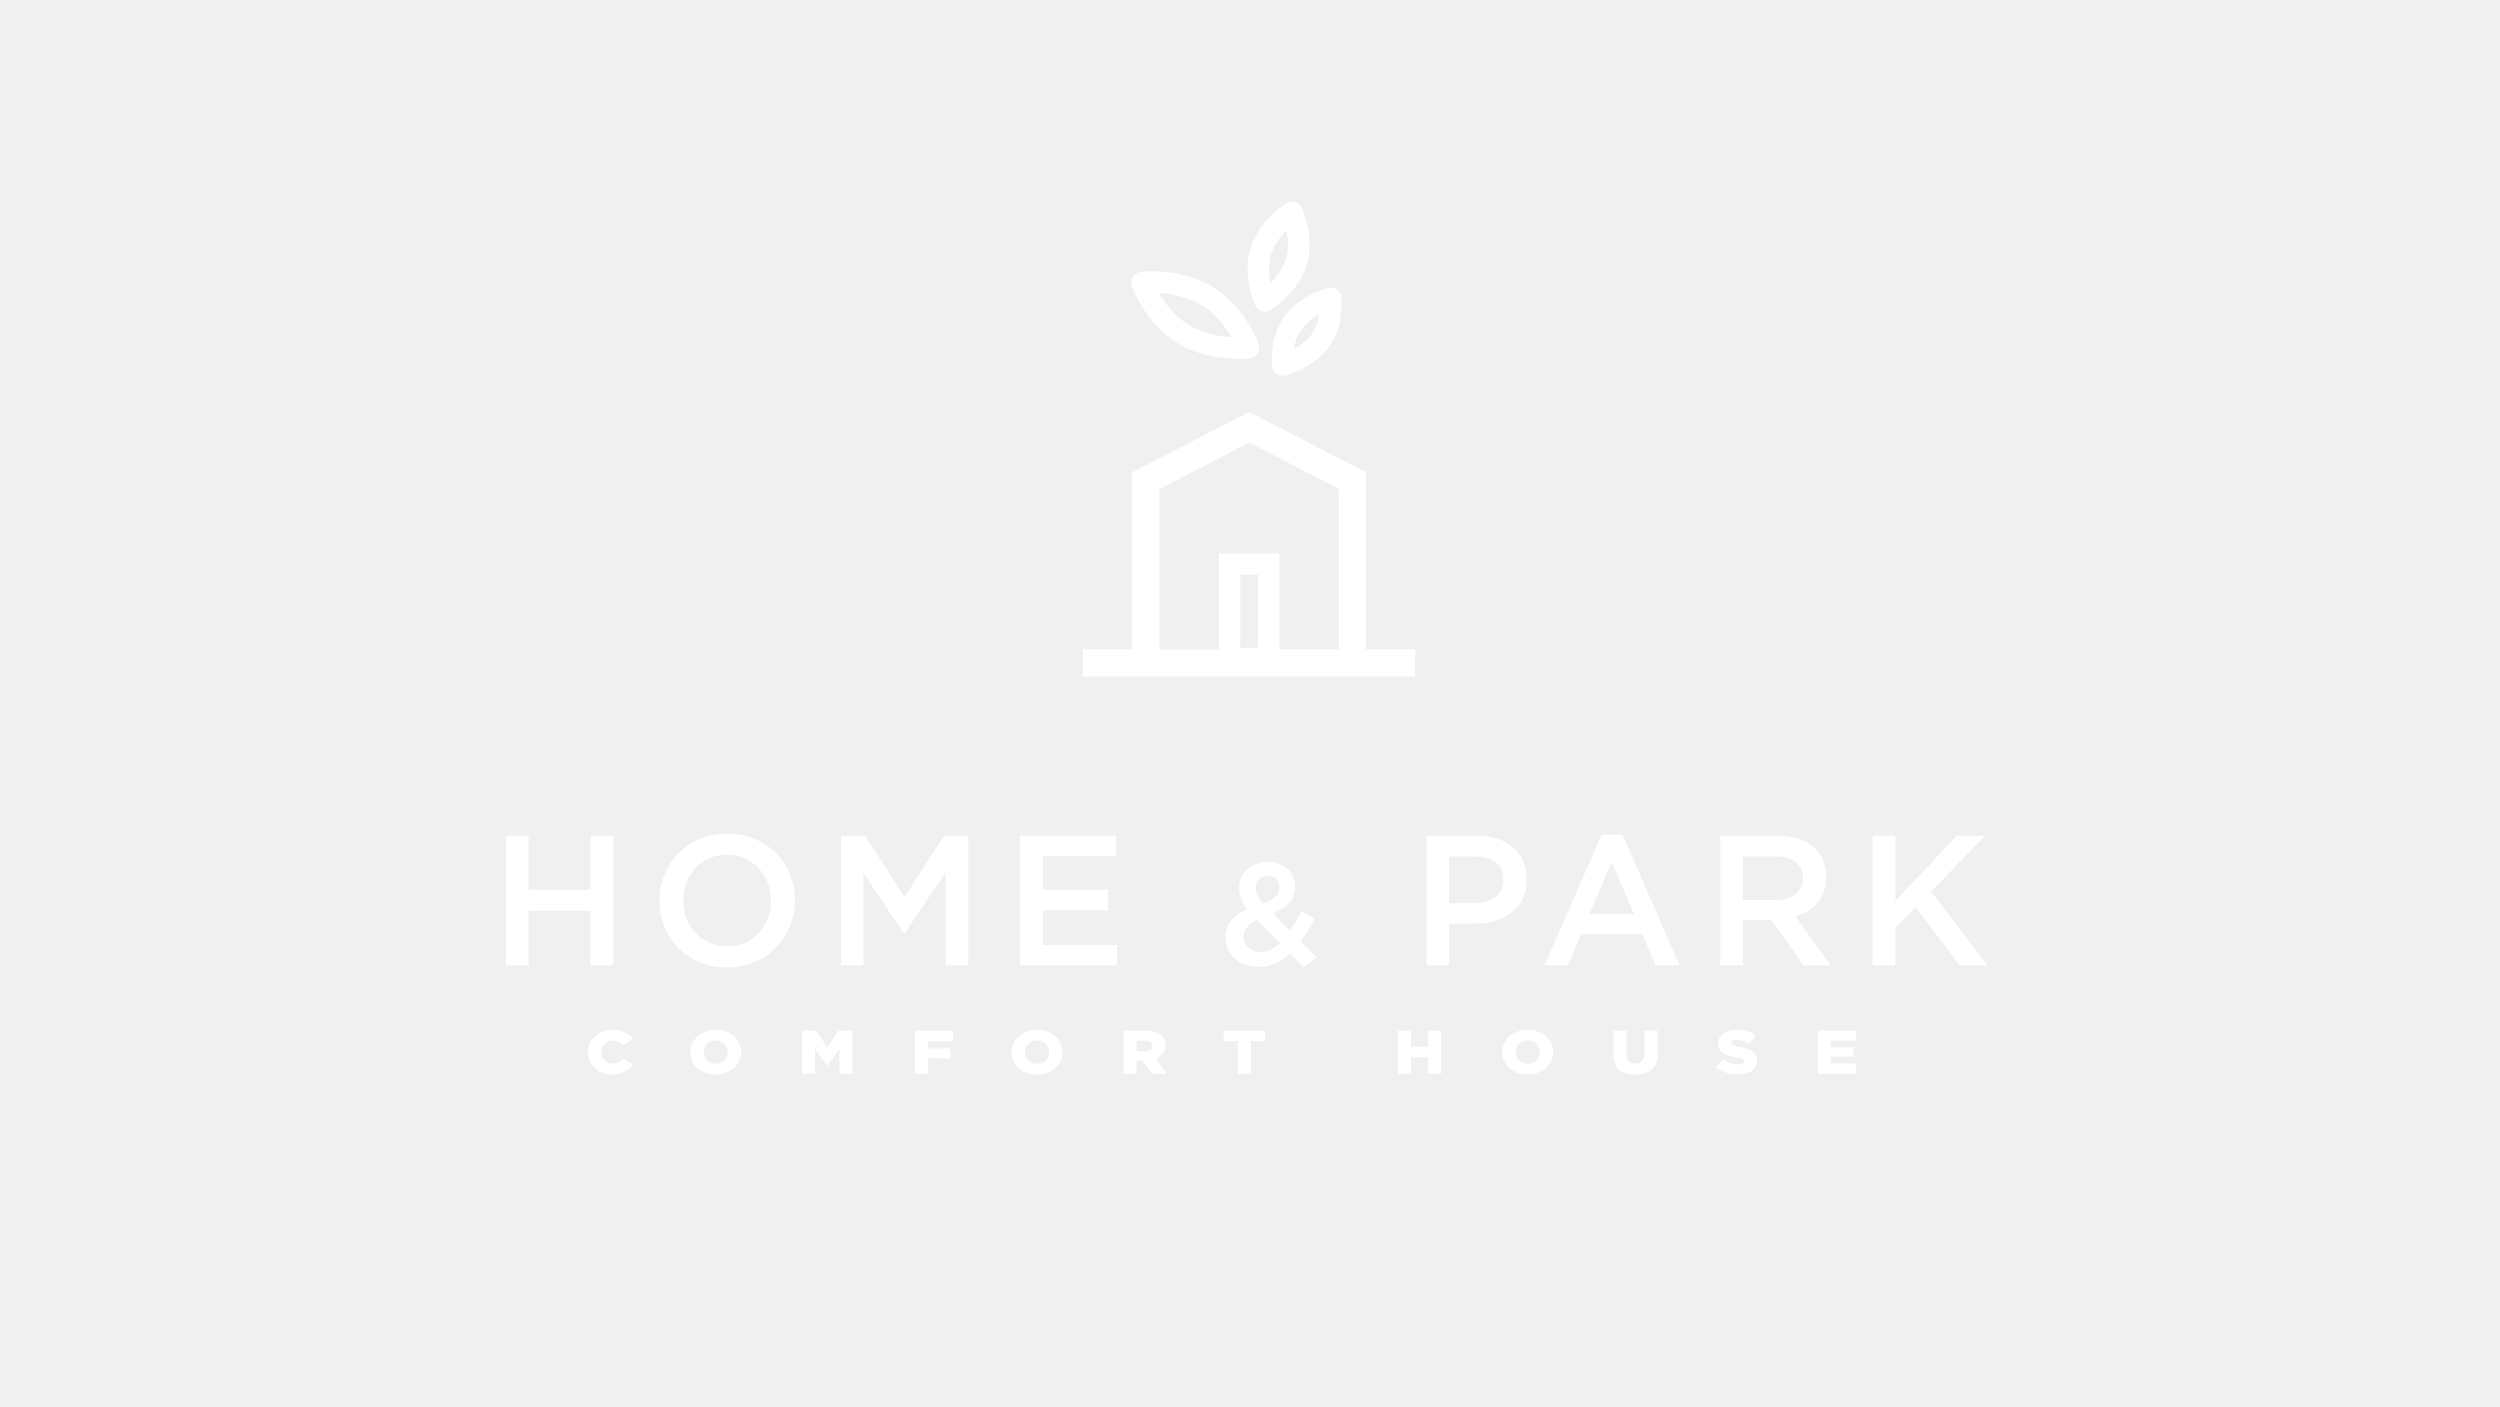
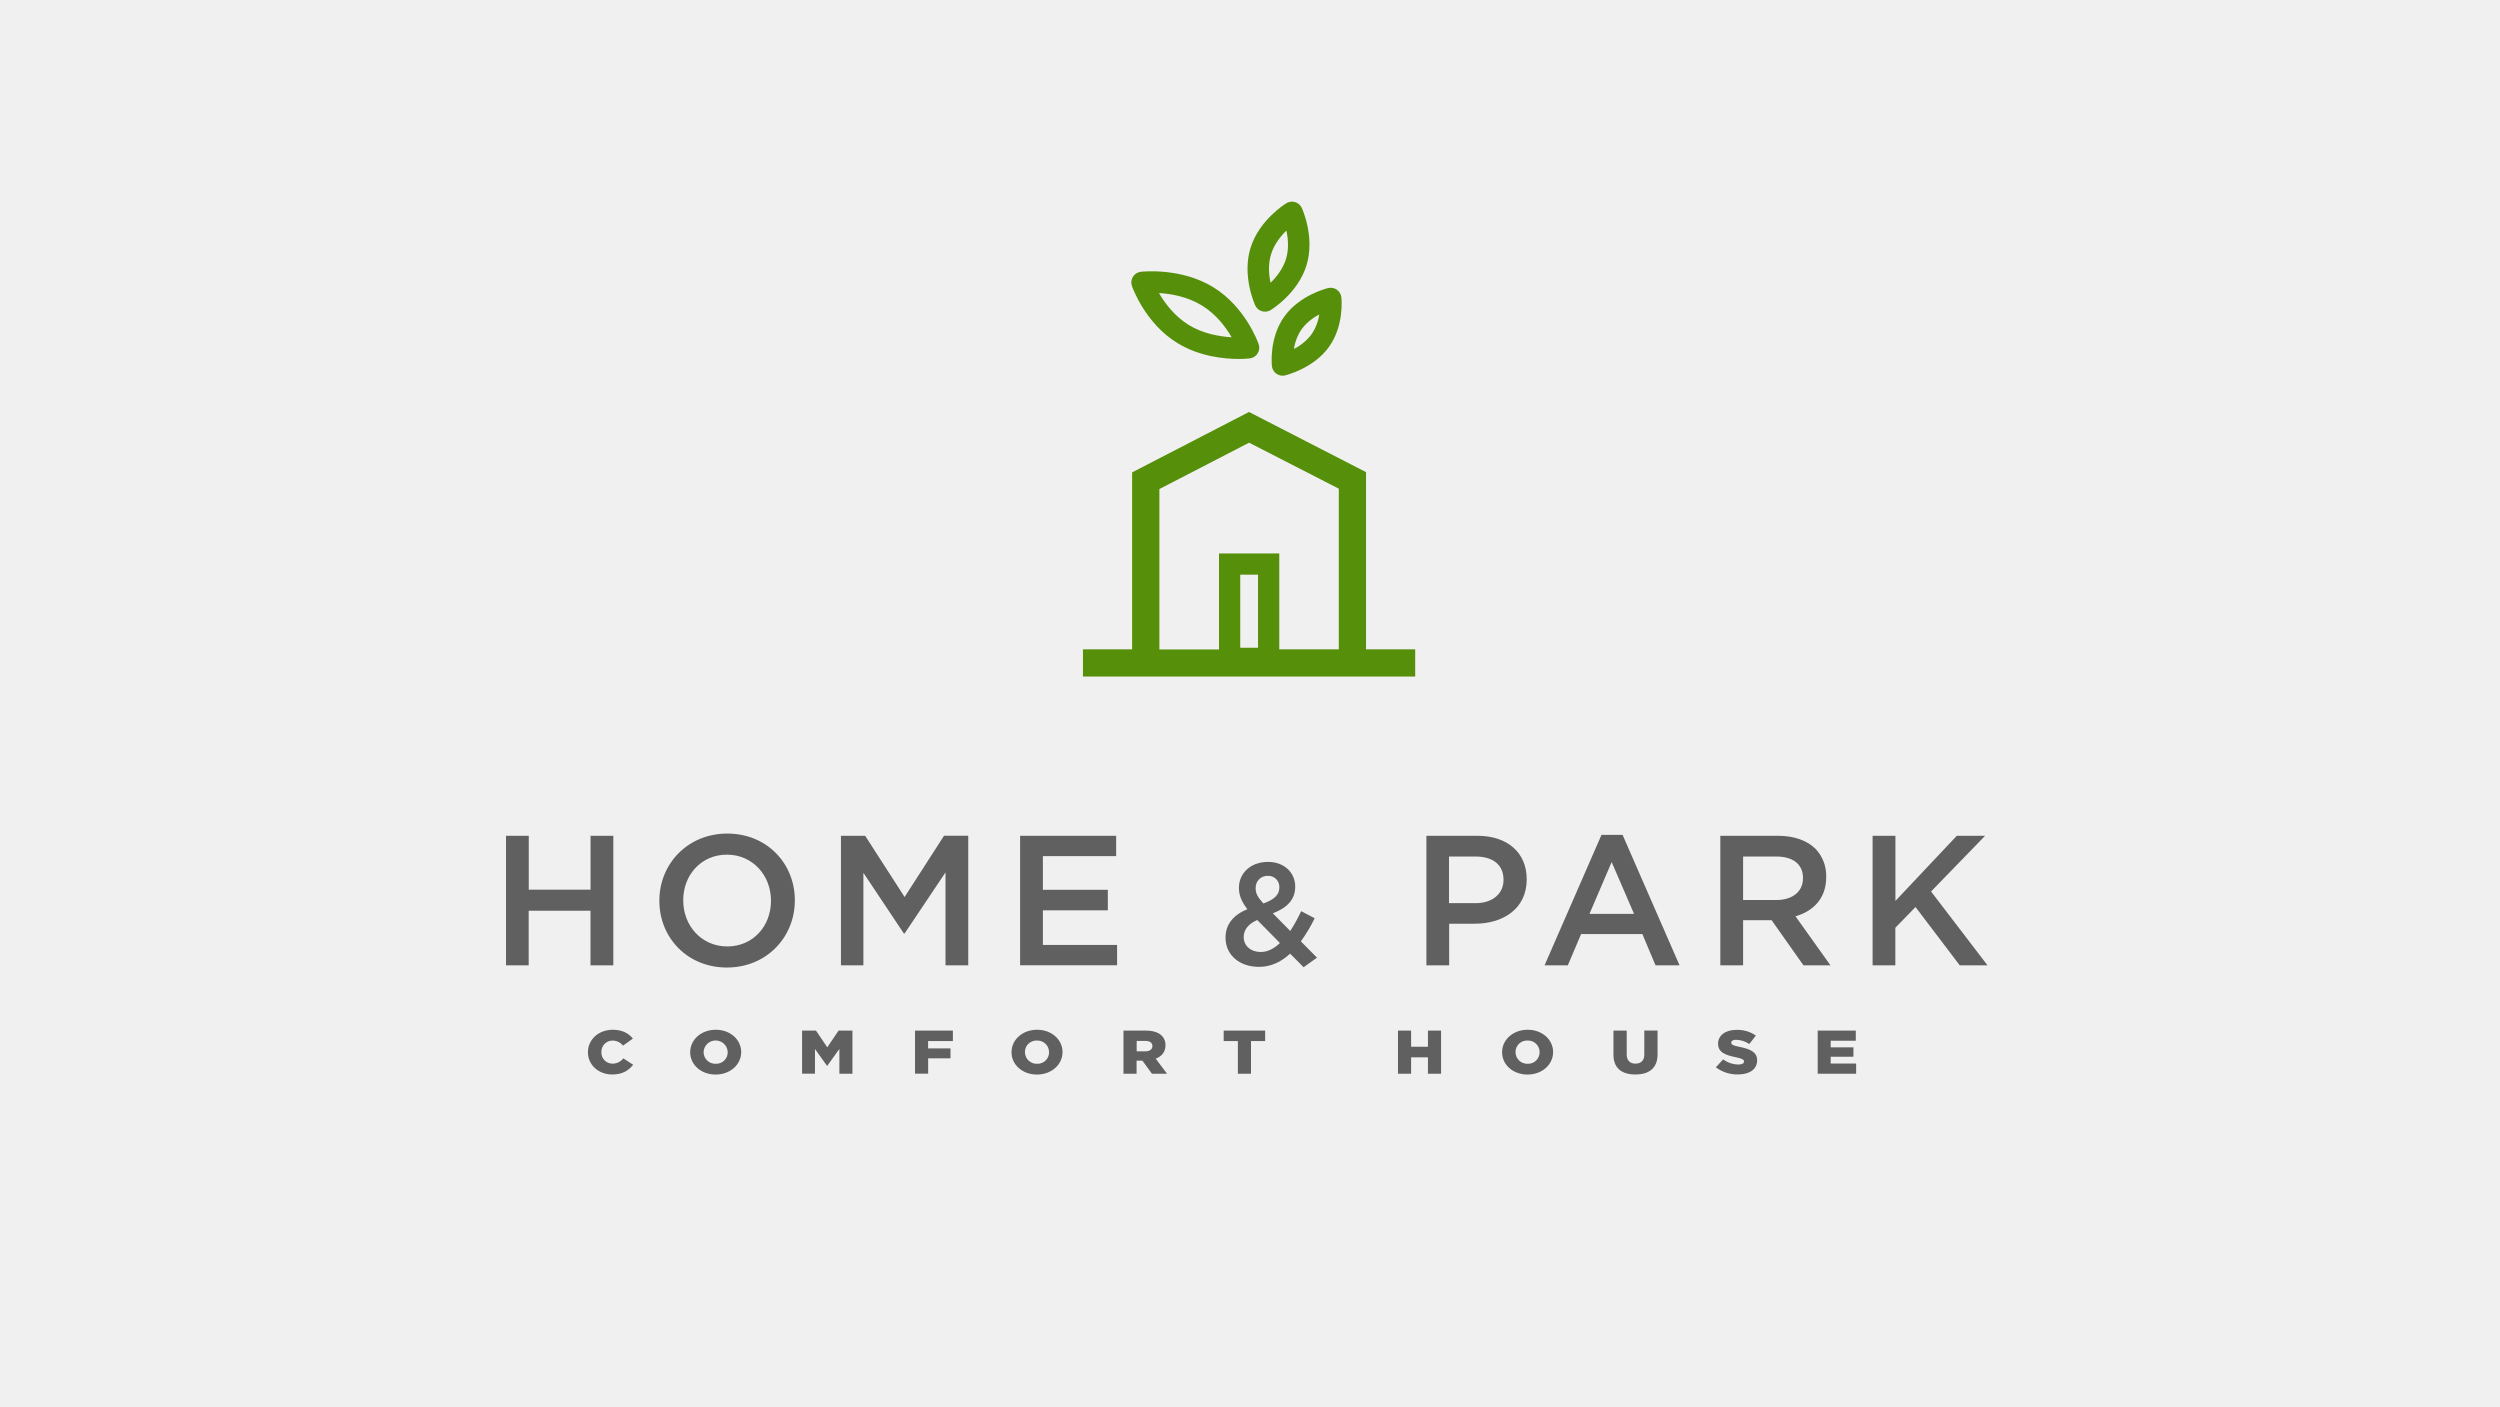
<svg xmlns="http://www.w3.org/2000/svg" data-name="Layer 1" viewBox="0 0 1413.03 794.83">
-   <path d="M286 472.4h12.86v30.44h34.93V472.4h12.87v73.22h-12.9v-30.86h-34.94v30.86H286V472.4zm86.68 36.82V509c0-20.6 15.9-37.86 38.39-37.86s38.18 17 38.18 37.65v.21c0 20.61-15.9 37.86-38.39 37.86s-38.18-17.04-38.18-37.64zm63.08 0V509c0-14.23-10.35-25.94-24.9-25.94s-24.69 11.51-24.69 25.73v.21c0 14.23 10.35 25.94 24.9 25.94s24.69-11.5 24.69-25.72zm39.55-36.82H489l22.29 34.6 22.28-34.62h13.7v73.22h-12.86v-52.5l-23.12 34.51h-.42L488 493.32v52.3h-12.69V472.4zm101.27 0h54.28v11.51h-41.41v19h36.71v11.61h-36.71v19.56h41.94v11.51h-54.81V472.4zm152.6 66.6c-4.93 4.6-10.69 7.48-17.59 7.48-10.77 0-18.9-6.49-18.9-16.44v-.17c0-7.4 4.44-12.74 12.33-16-3.28-4.27-4.76-7.81-4.76-12v-.17c0-7.81 6.24-14.55 16.52-14.55 9.12 0 15.29 6.16 15.29 13.89v.17c0 7.56-5 12.08-12.66 15l9.86 10a92.62 92.62 0 0 0 6.16-11.21l7.64 4a85.9 85.9 0 0 1-7.81 13.07l9.12 9.21-7.56 5.42zm-5.75-6l-12.82-13c-5.35 2.3-7.65 5.84-7.65 9.53v.17c0 4.85 4 8.38 9.62 8.38 3.94-.02 7.56-1.91 10.85-5.08zm-.33-31.31v-.16a6.21 6.21 0 0 0-6.49-6.49 6.65 6.65 0 0 0-6.9 6.9v.16c0 2.88 1.15 5 4.36 8.55 5.93-2.1 9.03-4.81 9.03-8.92zm83.12-29.29h28.87c17.15 0 27.82 9.73 27.82 24.48v.21c0 16.42-13.18 25-29.28 25h-14.55v23.53h-12.86V472.4zM834 510.47c9.73 0 15.8-5.44 15.8-13.07v-.21c0-8.57-6.17-13.07-15.8-13.07h-15v26.36h15zm71.18-38.59h11.92l32.21 73.74h-13.59l-7.43-17.68h-34.62l-7.53 17.68H873zm18.41 44.66l-12.66-29.29-12.55 29.29h25.21zm48.76-44.14H1005c9.21 0 16.42 2.72 21.13 7.33a22.12 22.12 0 0 1 6.07 15.79v.21c0 12-7.22 19.24-17.36 22.17l19.77 27.72h-15.27l-18-25.52h-16.12v25.52h-12.87V472.4zm31.65 36.3c9.21 0 15.06-4.81 15.06-12.24v-.21c0-7.84-5.65-12.13-15.16-12.13h-18.68v24.58H1004zm54.45-36.3h12.86v36.82L1106 472.4h16l-30.54 31.48 31.9 41.73h-15.69l-25-32.95-11.4 11.72v21.23h-12.86V472.4zM332.3 594.76v-.07c0-7.1 6-12.66 14.07-12.66 5.47 0 9 2.09 11.35 5l-5.58 3.97a7.49 7.49 0 0 0-5.85-2.85 6.3 6.3 0 0 0-6.38 6.47v.07a6.27 6.27 0 0 0 6.38 6.5 7.52 7.52 0 0 0 6-3l5.58 3.62c-2.52 3.16-5.93 5.5-11.81 5.5-7.61.04-13.76-5.31-13.76-12.55zm57.8 0v-.07c0-7 6.19-12.66 14.45-12.66s14.38 5.6 14.38 12.59v.07c0 7-6.19 12.66-14.45 12.66s-14.38-5.6-14.38-12.59zm21.22 0v-.07a6.83 6.83 0 0 0-13.65-.07v.07a6.63 6.63 0 0 0 6.88 6.57 6.49 6.49 0 0 0 6.77-6.5zm42.05-12.24h7.84l6.38 9.43 6.38-9.43h7.84v24.35h-7.38v-14l-6.84 9.53h-.16l-6.8-9.5v13.95h-7.27v-24.33zm63.8 0h21.41v5.91h-14v4.14h12.66v5.6H524.6v8.69h-7.42v-24.34zm54.55 12.24v-.07c0-7 6.19-12.66 14.45-12.66s14.38 5.6 14.38 12.59v.07c0 7-6.19 12.66-14.45 12.66s-14.38-5.6-14.38-12.59zm21.22 0v-.07a6.57 6.57 0 0 0-6.84-6.57 6.5 6.5 0 0 0-6.8 6.5v.07a6.62 6.62 0 0 0 6.88 6.57 6.49 6.49 0 0 0 6.77-6.5zM635 582.52h12.66c4.09 0 6.92 1 8.71 2.61a7.24 7.24 0 0 1 2.37 5.67v.07c0 3.76-2.18 6.23-5.51 7.51l6.38 8.49h-8.52l-5.39-7.38h-3.29v7.38H635v-24.35zm12.35 11.69c2.48 0 4-1.11 4-2.89v-.07c0-1.95-1.57-2.92-4-2.92h-4.89v5.88h4.93zm52.29-5.78h-8v-5.91h23.44v5.91h-8v18.44h-7.42v-18.44zm90.51-5.91h7.42v9.11h9.52v-9.11h7.42v24.35h-7.42v-9.25h-9.52v9.25h-7.42v-24.35zM849 594.76v-.07c0-7 6.19-12.66 14.45-12.66s14.38 5.6 14.38 12.59v.07c0 7-6.19 12.66-14.45 12.66S849 601.75 849 594.76zm21.22 0v-.07a6.57 6.57 0 0 0-6.84-6.57 6.5 6.5 0 0 0-6.8 6.5v.07a6.62 6.62 0 0 0 6.88 6.57 6.49 6.49 0 0 0 6.74-6.5zm41.73 1.43v-13.67h7.49V596c0 3.52 2 5.18 4.93 5.18s5-1.6 5-5v-13.7h7.5V596c0 7.83-4.93 11.31-12.54 11.31s-12.38-3.51-12.38-11.12zm57.87 7.06l4.13-4.49a14.73 14.73 0 0 0 8.68 2.92c2 0 3.09-.63 3.09-1.67v-.07c0-1-.88-1.56-4.55-2.36-5.7-1.18-10.09-2.65-10.09-7.62v-.07c0-4.52 3.94-7.79 10.36-7.79a18 18 0 0 1 11 3.23l-3.71 4.76a14 14 0 0 0-7.5-2.4c-1.8 0-2.68.66-2.68 1.57v.07c0 1.11.92 1.6 4.67 2.37 6.12 1.22 9.94 3 9.94 7.59v.07c0 5-4.32 7.93-10.82 7.93a20 20 0 0 1-12.52-4.04zm57.57-20.73h21.53v5.7h-14.19v3.73h12.85v5.32h-12.85v3.86h14.38v5.74h-21.72v-24.35z" fill="#fff" />
-   <path d="M724.91 212.35a6.07 6.07 0 0 1-6-5.38c-.07-.65-1.71-16 7.08-28.16s24.07-15.84 24.72-16a6.07 6.07 0 0 1 7.44 5.21c.07.65 1.71 16-7.07 28.16-8.72 12.05-24.07 15.83-24.72 16a6.11 6.11 0 0 1-1.45.17zm20.74-34.58a28.62 28.62 0 0 0-9.86 8.16 26.78 26.78 0 0 0-4.44 11.3 28.66 28.66 0 0 0 9.86-8.15 26.78 26.78 0 0 0 4.44-11.31zm.48 14.86zM715 176.16a6.07 6.07 0 0 1-5.51-3.51c-.31-.67-7.55-16.56-2.71-32.42s19.7-25 20.33-25.39a6.07 6.07 0 0 1 8.65 2.64c.31.67 7.55 16.55 2.71 32.42-4.84 15.86-19.7 25-20.33 25.4a6.07 6.07 0 0 1-3.14.86zm12.13-45.87c-3.3 3.21-7 7.82-8.73 13.48s-1.22 11.56-.27 16.06c3.3-3.21 7-7.82 8.74-13.48s1.18-11.55.23-16.06zm5.54 17.83zm-32.38 54.77c-7.95 0-22.24-1.25-34.81-9-18.28-11.19-25.42-31.42-25.72-32.27a6.07 6.07 0 0 1 5-8c.92-.11 22.74-2.48 40.94 8.67 18.28 11.2 25.43 31.42 25.72 32.27a6.07 6.07 0 0 1-5 8 57.54 57.54 0 0 1-6.13.33zm-45.22-37.26c3.25 5.63 8.69 13 16.75 18s17.61 6.6 24.32 7c-3.26-5.62-8.7-13-16.74-17.93-8.25-5.07-17.64-6.7-24.33-7.06zm117.02 201.44V266.85l-66.14-34L639.89 267v100H612.1v15.4h187.79V367h-27.8zM655.3 276.41l50.7-26.2 50.71 26v90.81h-33.65v-54.21H689v54.26h-33.7v-90.66zM701 366.1v-41.3h10.05v41.3H701z" fill="#fff" />
+   <path d="M286 472.4h12.86v30.44h34.93V472.4h12.87v73.22h-12.9v-30.86h-34.94v30.86H286V472.4zm86.68 36.82V509c0-20.6 15.9-37.86 38.39-37.86s38.18 17 38.18 37.65v.21c0 20.61-15.9 37.86-38.39 37.86s-38.18-17.04-38.18-37.64zm63.08 0V509c0-14.23-10.35-25.94-24.9-25.94s-24.69 11.51-24.69 25.73v.21c0 14.23 10.35 25.94 24.9 25.94s24.69-11.5 24.69-25.72zm39.55-36.82H489l22.29 34.6 22.28-34.62h13.7v73.22h-12.86v-52.5l-23.12 34.51h-.42L488 493.32v52.3h-12.69V472.4zm101.27 0h54.28v11.51h-41.41v19h36.71v11.61h-36.71v19.56h41.94v11.51h-54.81V472.4zm152.6 66.6c-4.93 4.6-10.69 7.48-17.59 7.48-10.77 0-18.9-6.49-18.9-16.44v-.17c0-7.4 4.44-12.74 12.33-16-3.28-4.27-4.76-7.81-4.76-12v-.17c0-7.81 6.24-14.55 16.52-14.55 9.12 0 15.29 6.16 15.29 13.89v.17c0 7.56-5 12.08-12.66 15l9.86 10a92.62 92.62 0 0 0 6.16-11.21l7.64 4a85.9 85.9 0 0 1-7.81 13.07l9.12 9.21-7.56 5.42zm-5.75-6l-12.82-13c-5.35 2.3-7.65 5.84-7.65 9.53v.17c0 4.85 4 8.38 9.62 8.38 3.94-.02 7.56-1.91 10.85-5.08zm-.33-31.31v-.16a6.21 6.21 0 0 0-6.49-6.49 6.65 6.65 0 0 0-6.9 6.9v.16c0 2.88 1.15 5 4.36 8.55 5.93-2.1 9.03-4.81 9.03-8.92zm83.12-29.29h28.87c17.15 0 27.82 9.73 27.82 24.48v.21c0 16.42-13.18 25-29.28 25h-14.55v23.53h-12.86V472.4zM834 510.47c9.73 0 15.8-5.44 15.8-13.07v-.21c0-8.57-6.17-13.07-15.8-13.07h-15v26.36h15zm71.18-38.59h11.92l32.21 73.74h-13.59l-7.43-17.68h-34.62l-7.53 17.68H873zm18.41 44.66l-12.66-29.29-12.55 29.29h25.21zm48.76-44.14H1005c9.21 0 16.42 2.72 21.13 7.33a22.12 22.12 0 0 1 6.07 15.79v.21c0 12-7.22 19.24-17.36 22.17l19.77 27.72h-15.27l-18-25.52h-16.12v25.52h-12.87V472.4zm31.65 36.3c9.21 0 15.06-4.81 15.06-12.24v-.21c0-7.84-5.65-12.13-15.16-12.13h-18.68v24.58H1004zm54.45-36.3h12.86v36.82L1106 472.4h16l-30.54 31.48 31.9 41.73h-15.69l-25-32.95-11.4 11.72v21.23h-12.86V472.4zM332.3 594.76v-.07c0-7.1 6-12.66 14.07-12.66 5.47 0 9 2.09 11.35 5l-5.58 3.97a7.49 7.49 0 0 0-5.85-2.85 6.3 6.3 0 0 0-6.38 6.47v.07a6.27 6.27 0 0 0 6.38 6.5 7.52 7.52 0 0 0 6-3l5.58 3.62c-2.52 3.16-5.93 5.5-11.81 5.5-7.61.04-13.76-5.31-13.76-12.55zm57.8 0v-.07c0-7 6.19-12.66 14.45-12.66s14.38 5.6 14.38 12.59v.07c0 7-6.19 12.66-14.45 12.66s-14.38-5.6-14.38-12.59zm21.22 0v-.07a6.83 6.83 0 0 0-13.65-.07v.07a6.63 6.63 0 0 0 6.88 6.57 6.49 6.49 0 0 0 6.77-6.5zm42.05-12.24h7.84l6.38 9.43 6.38-9.43h7.84v24.35h-7.38v-14l-6.84 9.53h-.16l-6.8-9.5v13.95h-7.27v-24.33zm63.8 0h21.41v5.91h-14v4.14h12.66v5.6H524.6v8.69h-7.42v-24.34zm54.55 12.24v-.07c0-7 6.19-12.66 14.45-12.66s14.38 5.6 14.38 12.59v.07c0 7-6.19 12.66-14.45 12.66s-14.38-5.6-14.38-12.59zm21.22 0v-.07a6.57 6.57 0 0 0-6.84-6.57 6.5 6.5 0 0 0-6.8 6.5v.07a6.62 6.62 0 0 0 6.88 6.57 6.49 6.49 0 0 0 6.77-6.5zM635 582.52h12.66c4.09 0 6.92 1 8.71 2.61a7.24 7.24 0 0 1 2.37 5.67v.07c0 3.76-2.18 6.23-5.51 7.51l6.38 8.49h-8.52l-5.39-7.38h-3.29v7.38H635v-24.35zm12.35 11.69c2.48 0 4-1.11 4-2.89v-.07c0-1.95-1.57-2.92-4-2.92h-4.89v5.88h4.93zm52.29-5.78h-8v-5.91h23.44v5.91h-8v18.44h-7.42v-18.44zm90.51-5.91h7.42v9.11h9.52v-9.11h7.42v24.35h-7.42v-9.25h-9.52v9.25h-7.42v-24.35zM849 594.76v-.07c0-7 6.19-12.66 14.45-12.66s14.38 5.6 14.38 12.59v.07c0 7-6.19 12.66-14.45 12.66S849 601.75 849 594.76zm21.22 0v-.07a6.57 6.57 0 0 0-6.84-6.57 6.5 6.5 0 0 0-6.8 6.5v.07a6.62 6.62 0 0 0 6.88 6.57 6.49 6.49 0 0 0 6.74-6.5zm41.73 1.43v-13.67h7.49V596c0 3.52 2 5.18 4.93 5.18s5-1.6 5-5v-13.7h7.5V596c0 7.83-4.93 11.31-12.54 11.31s-12.38-3.51-12.38-11.12zm57.87 7.06l4.13-4.49a14.73 14.73 0 0 0 8.68 2.92c2 0 3.09-.63 3.09-1.67v-.07c0-1-.88-1.56-4.55-2.36-5.7-1.18-10.09-2.65-10.09-7.62v-.07c0-4.52 3.94-7.79 10.36-7.79a18 18 0 0 1 11 3.23l-3.71 4.76a14 14 0 0 0-7.5-2.4c-1.8 0-2.68.66-2.68 1.57v.07c0 1.11.92 1.6 4.67 2.37 6.12 1.22 9.94 3 9.94 7.59v.07c0 5-4.32 7.93-10.82 7.93a20 20 0 0 1-12.52-4.04zm57.57-20.73h21.53v5.7h-14.19v3.73h12.85v5.32h-12.85v3.86h14.38v5.74h-21.72v-24.35z" fill="#606060" />
+   <path d="M724.91 212.35a6.07 6.07 0 0 1-6-5.38c-.07-.65-1.71-16 7.08-28.16s24.07-15.84 24.72-16a6.07 6.07 0 0 1 7.44 5.21c.07.65 1.71 16-7.07 28.16-8.72 12.05-24.07 15.83-24.72 16a6.11 6.11 0 0 1-1.45.17zm20.74-34.58a28.62 28.62 0 0 0-9.86 8.16 26.78 26.78 0 0 0-4.44 11.3 28.66 28.66 0 0 0 9.86-8.15 26.78 26.78 0 0 0 4.44-11.31zm.48 14.86zM715 176.16a6.07 6.07 0 0 1-5.51-3.51c-.31-.67-7.55-16.56-2.71-32.42s19.7-25 20.33-25.39a6.07 6.07 0 0 1 8.65 2.64c.31.67 7.55 16.55 2.71 32.42-4.84 15.86-19.7 25-20.33 25.4a6.07 6.07 0 0 1-3.14.86zm12.13-45.87c-3.3 3.21-7 7.82-8.73 13.48s-1.22 11.56-.27 16.06c3.3-3.21 7-7.82 8.74-13.48s1.18-11.55.23-16.06zm5.54 17.83zm-32.38 54.77c-7.95 0-22.24-1.25-34.81-9-18.28-11.19-25.42-31.42-25.72-32.27a6.07 6.07 0 0 1 5-8c.92-.11 22.74-2.48 40.94 8.67 18.28 11.2 25.43 31.42 25.72 32.27a6.07 6.07 0 0 1-5 8 57.54 57.54 0 0 1-6.13.33zm-45.22-37.26c3.25 5.63 8.69 13 16.75 18s17.61 6.6 24.32 7c-3.26-5.62-8.7-13-16.74-17.93-8.25-5.07-17.64-6.7-24.33-7.06zm117.02 201.44V266.85l-66.14-34L639.89 267v100H612.1v15.4h187.79V367h-27.8zM655.3 276.41l50.7-26.2 50.71 26v90.81h-33.65v-54.21H689v54.26h-33.7v-90.66zM701 366.1v-41.3h10.05v41.3H701z" fill="#568f0a" />
</svg>
